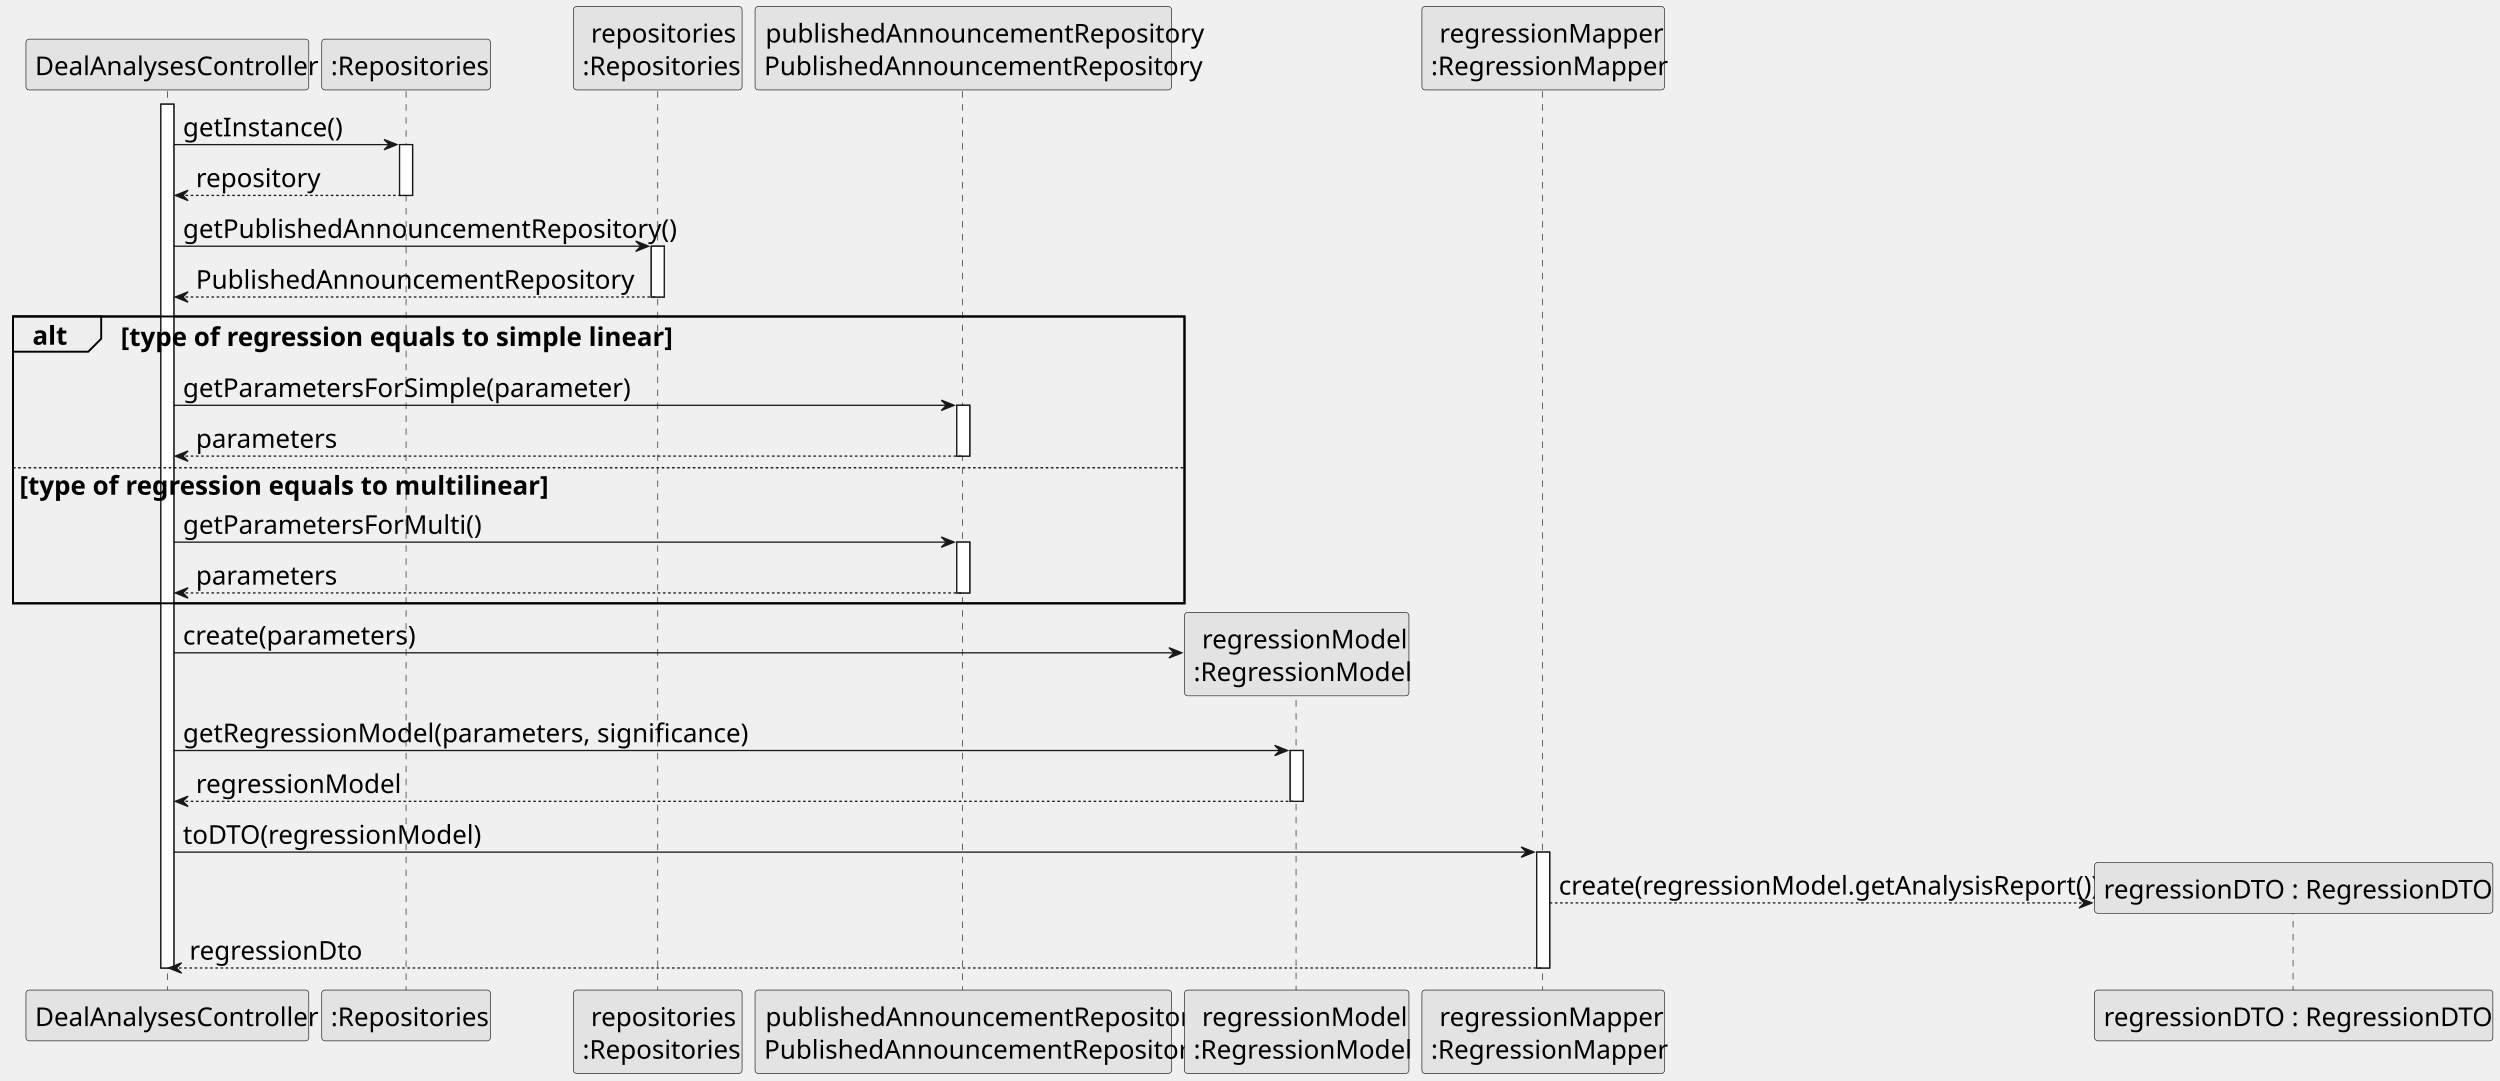
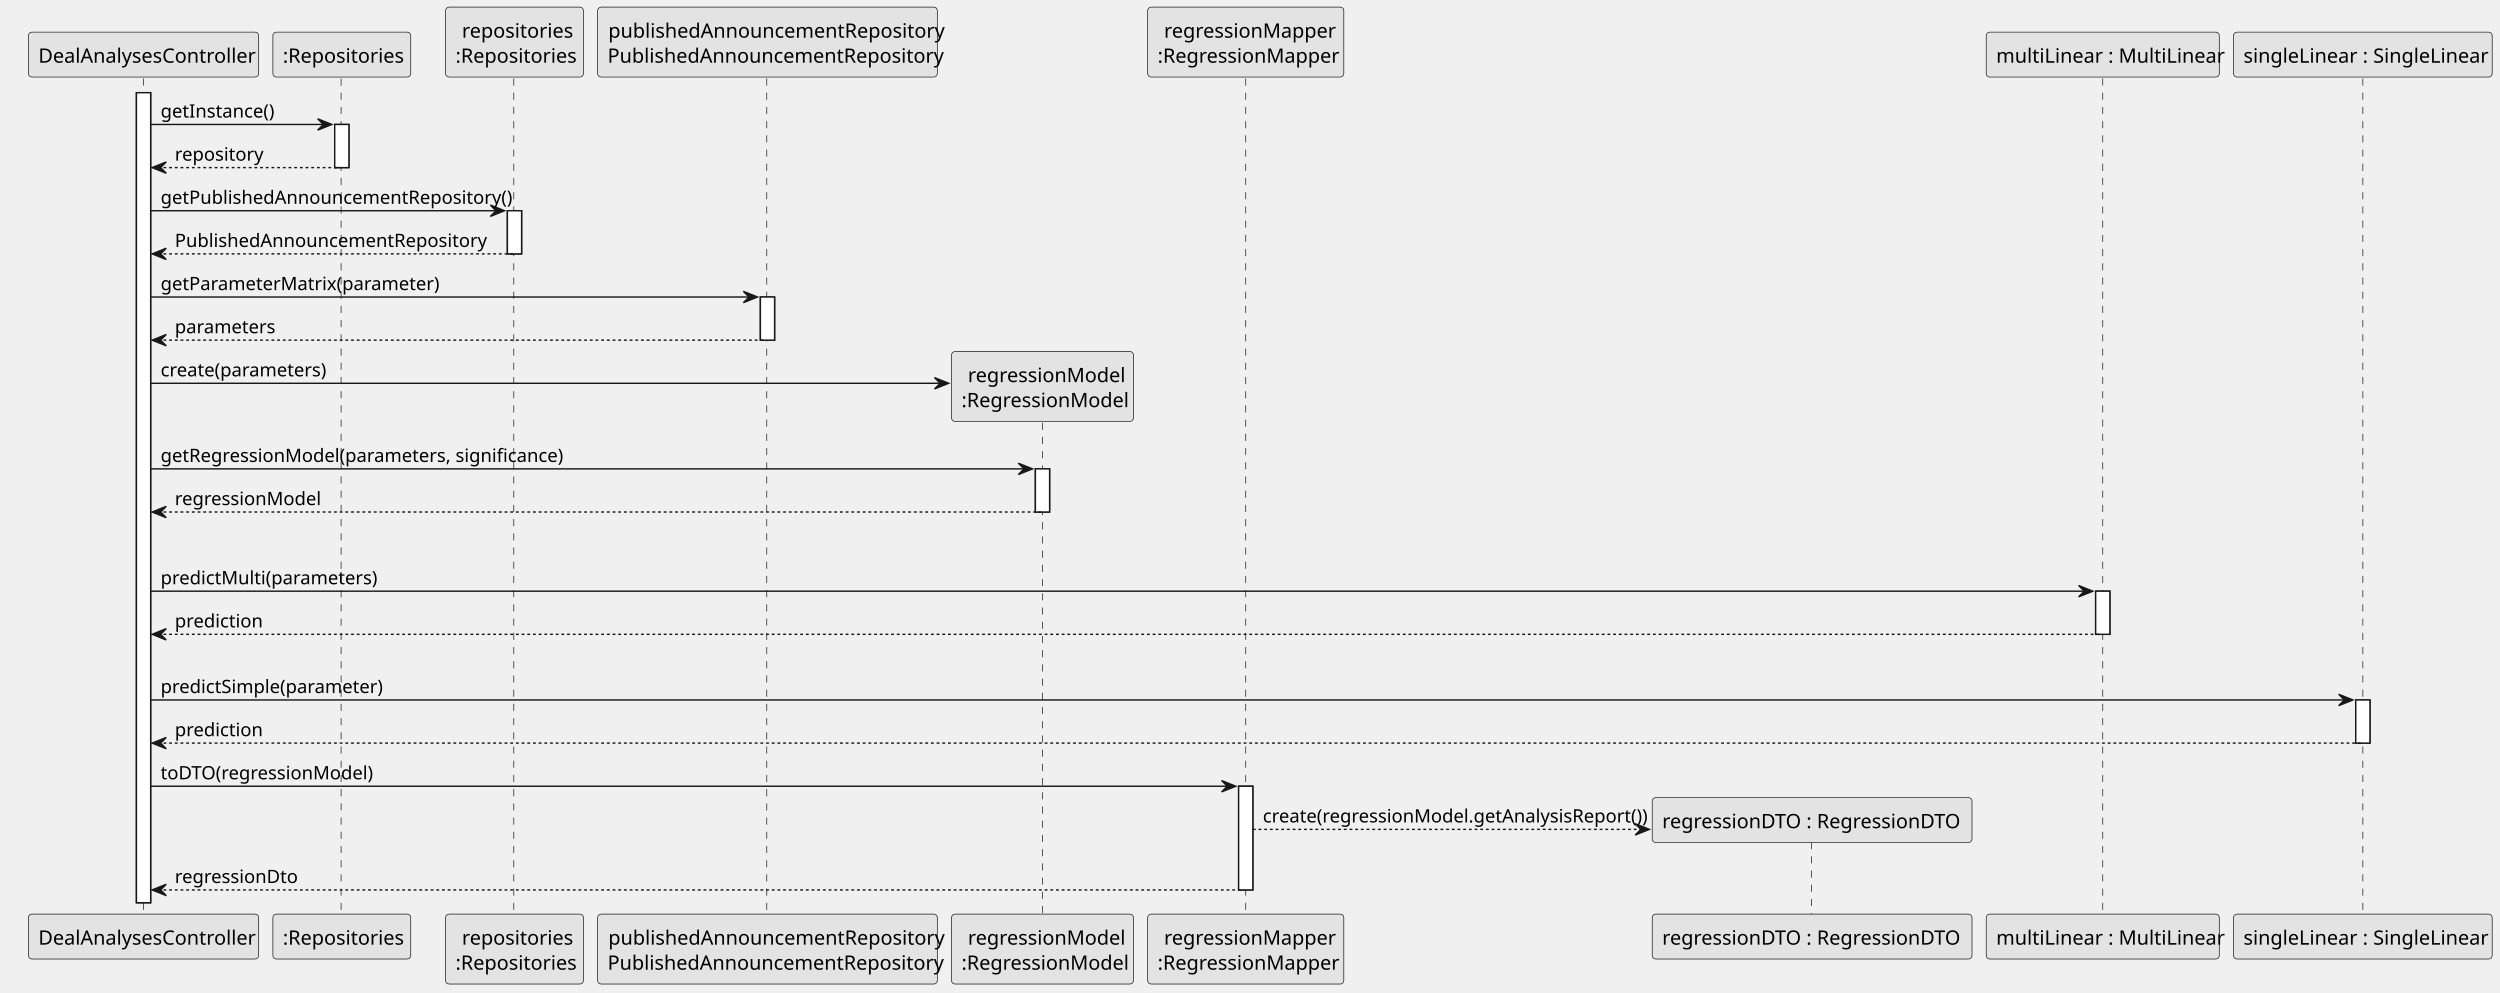
- <svg xmlns="http://www.w3.org/2000/svg" contentStyleType="text/css" height="833px" preserveAspectRatio="none" style="width:1927px;height:833px;background:#FFFFFF;" version="1.1" viewBox="0 0 1927 833" width="1927px" zoomAndPan="magnify">
+ <svg xmlns="http://www.w3.org/2000/svg" contentStyleType="text/css" height="698px" preserveAspectRatio="none" style="width:1759px;height:698px;background:#FFFFFF;" version="1.1" viewBox="0 0 1759 698" width="1759px" zoomAndPan="magnify">
  <defs />
  <g>
-     <rect fill="#FFFFFF" height="665.812" style="stroke:#181818;stroke-width:1.0;" width="10" x="124" y="80.312" />
-     <rect fill="#FFFFFF" height="39.156" style="stroke:#181818;stroke-width:1.0;" width="10" x="308" y="111.469" />
-     <rect fill="#FFFFFF" height="39.156" style="stroke:#181818;stroke-width:1.0;" width="10" x="502" y="189.781" />
-     <rect fill="#FFFFFF" height="39.156" style="stroke:#181818;stroke-width:1.0;" width="10" x="737.5" y="312.406" />
-     <rect fill="#FFFFFF" height="39.156" style="stroke:#181818;stroke-width:1.0;" width="10" x="737.5" y="417.875" />
-     <rect fill="#FFFFFF" height="39.156" style="stroke:#181818;stroke-width:1.0;" width="10" x="994.5" y="578.5" />
-     <rect fill="#FFFFFF" height="89.312" style="stroke:#181818;stroke-width:1.0;" width="10" x="1184.5" y="656.812" />
-     <rect fill="none" height="221.094" style="stroke:#000000;stroke-width:1.5;" width="903" x="10" y="243.938" />
-     <line style="stroke:#181818;stroke-width:0.5;stroke-dasharray:5.0,5.0;" x1="129" x2="129" y1="70.312" y2="764.125" />
-     <line style="stroke:#181818;stroke-width:0.5;stroke-dasharray:5.0,5.0;" x1="313" x2="313" y1="70.312" y2="764.125" />
-     <line style="stroke:#181818;stroke-width:0.5;stroke-dasharray:5.0,5.0;" x1="507" x2="507" y1="70.312" y2="764.125" />
-     <line style="stroke:#181818;stroke-width:0.5;stroke-dasharray:5.0,5.0;" x1="742" x2="742" y1="70.312" y2="764.125" />
-     <line style="stroke:#181818;stroke-width:0.5;stroke-dasharray:5.0,5.0;" x1="999" x2="999" y1="519.688" y2="764.125" />
-     <line style="stroke:#181818;stroke-width:0.5;stroke-dasharray:5.0,5.0;" x1="1189" x2="1189" y1="70.312" y2="764.125" />
-     <line style="stroke:#181818;stroke-width:0.5;stroke-dasharray:5.0,5.0;" x1="1767.5" x2="1767.5" y1="699.891" y2="764.125" />
-     <rect fill="#E3E3E3" height="39.156" rx="2.5" ry="2.5" style="stroke:#181818;stroke-width:0.5;" width="218" x="20" y="30.156" />
-     <text fill="#000000" font-family="sans-serif" font-size="20" lengthAdjust="spacing" textLength="204" x="27" y="57.918">DealAnalysesController</text>
-     <rect fill="#E3E3E3" height="39.156" rx="2.5" ry="2.5" style="stroke:#181818;stroke-width:0.5;" width="218" x="20" y="763.125" />
-     <text fill="#000000" font-family="sans-serif" font-size="20" lengthAdjust="spacing" textLength="204" x="27" y="790.887">DealAnalysesController</text>
-     <rect fill="#E3E3E3" height="39.156" rx="2.5" ry="2.5" style="stroke:#181818;stroke-width:0.5;" width="130" x="248" y="30.156" />
-     <text fill="#000000" font-family="sans-serif" font-size="20" lengthAdjust="spacing" textLength="116" x="255" y="57.918">:Repositories</text>
-     <rect fill="#E3E3E3" height="39.156" rx="2.5" ry="2.5" style="stroke:#181818;stroke-width:0.5;" width="130" x="248" y="763.125" />
-     <text fill="#000000" font-family="sans-serif" font-size="20" lengthAdjust="spacing" textLength="116" x="255" y="790.887">:Repositories</text>
-     <rect fill="#E3E3E3" height="64.312" rx="2.5" ry="2.5" style="stroke:#181818;stroke-width:0.5;" width="130" x="442" y="5" />
-     <text fill="#000000" font-family="sans-serif" font-size="20" lengthAdjust="spacing" textLength="103" x="455.5" y="32.762">repositories</text>
-     <text fill="#000000" font-family="sans-serif" font-size="20" lengthAdjust="spacing" textLength="116" x="449" y="57.918">:Repositories</text>
-     <rect fill="#E3E3E3" height="64.312" rx="2.5" ry="2.5" style="stroke:#181818;stroke-width:0.5;" width="130" x="442" y="763.125" />
-     <text fill="#000000" font-family="sans-serif" font-size="20" lengthAdjust="spacing" textLength="103" x="455.5" y="790.887">repositories</text>
-     <text fill="#000000" font-family="sans-serif" font-size="20" lengthAdjust="spacing" textLength="116" x="449" y="816.043">:Repositories</text>
-     <rect fill="#E3E3E3" height="64.312" rx="2.5" ry="2.5" style="stroke:#181818;stroke-width:0.5;" width="321" x="582" y="5" />
-     <text fill="#000000" font-family="sans-serif" font-size="20" lengthAdjust="spacing" textLength="305" x="590" y="32.762">publishedAnnouncementRepository</text>
-     <text fill="#000000" font-family="sans-serif" font-size="20" lengthAdjust="spacing" textLength="307" x="589" y="57.918">PublishedAnnouncementRepository</text>
-     <rect fill="#E3E3E3" height="64.312" rx="2.5" ry="2.5" style="stroke:#181818;stroke-width:0.5;" width="321" x="582" y="763.125" />
-     <text fill="#000000" font-family="sans-serif" font-size="20" lengthAdjust="spacing" textLength="305" x="590" y="790.887">publishedAnnouncementRepository</text>
-     <text fill="#000000" font-family="sans-serif" font-size="20" lengthAdjust="spacing" textLength="307" x="589" y="816.043">PublishedAnnouncementRepository</text>
-     <rect fill="#E3E3E3" height="64.312" rx="2.5" ry="2.5" style="stroke:#181818;stroke-width:0.5;" width="173" x="913" y="763.125" />
-     <text fill="#000000" font-family="sans-serif" font-size="20" lengthAdjust="spacing" textLength="146" x="926.5" y="790.887">regressionModel</text>
-     <text fill="#000000" font-family="sans-serif" font-size="20" lengthAdjust="spacing" textLength="159" x="920" y="816.043">:RegressionModel</text>
-     <rect fill="#E3E3E3" height="64.312" rx="2.5" ry="2.5" style="stroke:#181818;stroke-width:0.5;" width="187" x="1096" y="5" />
-     <text fill="#000000" font-family="sans-serif" font-size="20" lengthAdjust="spacing" textLength="160" x="1109.5" y="32.762">regressionMapper</text>
-     <text fill="#000000" font-family="sans-serif" font-size="20" lengthAdjust="spacing" textLength="173" x="1103" y="57.918">:RegressionMapper</text>
-     <rect fill="#E3E3E3" height="64.312" rx="2.5" ry="2.5" style="stroke:#181818;stroke-width:0.5;" width="187" x="1096" y="763.125" />
-     <text fill="#000000" font-family="sans-serif" font-size="20" lengthAdjust="spacing" textLength="160" x="1109.5" y="790.887">regressionMapper</text>
-     <text fill="#000000" font-family="sans-serif" font-size="20" lengthAdjust="spacing" textLength="173" x="1103" y="816.043">:RegressionMapper</text>
-     <rect fill="#E3E3E3" height="39.156" rx="2.5" ry="2.5" style="stroke:#181818;stroke-width:0.5;" width="307" x="1614.5" y="763.125" />
-     <text fill="#000000" font-family="sans-serif" font-size="20" lengthAdjust="spacing" textLength="293" x="1621.5" y="790.887">regressionDTO : RegressionDTO</text>
-     <rect fill="#FFFFFF" height="665.812" style="stroke:#181818;stroke-width:1.0;" width="10" x="124" y="80.312" />
-     <rect fill="#FFFFFF" height="39.156" style="stroke:#181818;stroke-width:1.0;" width="10" x="308" y="111.469" />
-     <rect fill="#FFFFFF" height="39.156" style="stroke:#181818;stroke-width:1.0;" width="10" x="502" y="189.781" />
-     <rect fill="#FFFFFF" height="39.156" style="stroke:#181818;stroke-width:1.0;" width="10" x="737.5" y="312.406" />
-     <rect fill="#FFFFFF" height="39.156" style="stroke:#181818;stroke-width:1.0;" width="10" x="737.5" y="417.875" />
-     <rect fill="#FFFFFF" height="39.156" style="stroke:#181818;stroke-width:1.0;" width="10" x="994.5" y="578.5" />
-     <rect fill="#FFFFFF" height="89.312" style="stroke:#181818;stroke-width:1.0;" width="10" x="1184.5" y="656.812" />
-     <polygon fill="#181818" points="296,107.469,306,111.469,296,115.469,300,111.469" style="stroke:#181818;stroke-width:1.0;" />
-     <line style="stroke:#181818;stroke-width:1.0;" x1="134" x2="302" y1="111.469" y2="111.469" />
-     <text fill="#000000" font-family="sans-serif" font-size="20" lengthAdjust="spacing" textLength="116" x="141" y="105.074">getInstance()</text>
-     <polygon fill="#181818" points="145,146.625,135,150.625,145,154.625,141,150.625" style="stroke:#181818;stroke-width:1.0;" />
-     <line style="stroke:#181818;stroke-width:1.0;stroke-dasharray:2.0,2.0;" x1="139" x2="312" y1="150.625" y2="150.625" />
-     <text fill="#000000" font-family="sans-serif" font-size="20" lengthAdjust="spacing" textLength="88" x="151" y="144.231">repository</text>
-     <polygon fill="#181818" points="490,185.781,500,189.781,490,193.781,494,189.781" style="stroke:#181818;stroke-width:1.0;" />
-     <line style="stroke:#181818;stroke-width:1.0;" x1="134" x2="496" y1="189.781" y2="189.781" />
-     <text fill="#000000" font-family="sans-serif" font-size="20" lengthAdjust="spacing" textLength="349" x="141" y="183.387">getPublishedAnnouncementRepository()</text>
-     <polygon fill="#181818" points="145,224.938,135,228.938,145,232.938,141,228.938" style="stroke:#181818;stroke-width:1.0;" />
-     <line style="stroke:#181818;stroke-width:1.0;stroke-dasharray:2.0,2.0;" x1="139" x2="506" y1="228.938" y2="228.938" />
-     <text fill="#000000" font-family="sans-serif" font-size="20" lengthAdjust="spacing" textLength="307" x="151" y="222.543">PublishedAnnouncementRepository</text>
-     <path d="M10,243.938 L78,243.938 L78,261.094 L68,271.094 L10,271.094 L10,243.938 " fill="#EEEEEE" style="stroke:#000000;stroke-width:1.5;" />
-     <rect fill="none" height="221.094" style="stroke:#000000;stroke-width:1.5;" width="903" x="10" y="243.938" />
-     <text fill="#000000" font-family="sans-serif" font-size="20" font-weight="bold" lengthAdjust="spacing" textLength="23" x="25" y="265.699">alt</text>
-     <text fill="#000000" font-family="sans-serif" font-size="20" font-weight="bold" lengthAdjust="spacing" textLength="405" x="93" y="266.699">[type of regression equals to simple linear]</text>
-     <polygon fill="#181818" points="725.5,308.406,735.5,312.406,725.5,316.406,729.5,312.406" style="stroke:#181818;stroke-width:1.0;" />
-     <line style="stroke:#181818;stroke-width:1.0;" x1="134" x2="731.5" y1="312.406" y2="312.406" />
-     <text fill="#000000" font-family="sans-serif" font-size="20" lengthAdjust="spacing" textLength="325" x="141" y="306.012">getParametersForSimple(parameter)</text>
-     <polygon fill="#181818" points="145,347.562,135,351.562,145,355.562,141,351.562" style="stroke:#181818;stroke-width:1.0;" />
-     <line style="stroke:#181818;stroke-width:1.0;stroke-dasharray:2.0,2.0;" x1="139" x2="741.5" y1="351.562" y2="351.562" />
-     <text fill="#000000" font-family="sans-serif" font-size="20" lengthAdjust="spacing" textLength="101" x="151" y="345.168">parameters</text>
-     <line style="stroke:#000000;stroke-width:1.0;stroke-dasharray:2.0,2.0;" x1="10" x2="913" y1="360.562" y2="360.562" />
-     <text fill="#000000" font-family="sans-serif" font-size="20" font-weight="bold" lengthAdjust="spacing" textLength="384" x="15" y="381.324">[type of regression equals to multilinear]</text>
-     <polygon fill="#181818" points="725.5,413.875,735.5,417.875,725.5,421.875,729.5,417.875" style="stroke:#181818;stroke-width:1.0;" />
-     <line style="stroke:#181818;stroke-width:1.0;" x1="134" x2="731.5" y1="417.875" y2="417.875" />
-     <text fill="#000000" font-family="sans-serif" font-size="20" lengthAdjust="spacing" textLength="216" x="141" y="411.481">getParametersForMulti()</text>
-     <polygon fill="#181818" points="145,453.031,135,457.031,145,461.031,141,457.031" style="stroke:#181818;stroke-width:1.0;" />
-     <line style="stroke:#181818;stroke-width:1.0;stroke-dasharray:2.0,2.0;" x1="139" x2="741.5" y1="457.031" y2="457.031" />
-     <text fill="#000000" font-family="sans-serif" font-size="20" lengthAdjust="spacing" textLength="101" x="151" y="450.637">parameters</text>
-     <polygon fill="#181818" points="901,499.188,911,503.188,901,507.188,905,503.188" style="stroke:#181818;stroke-width:1.0;" />
-     <line style="stroke:#181818;stroke-width:1.0;" x1="134" x2="907" y1="503.188" y2="503.188" />
-     <text fill="#000000" font-family="sans-serif" font-size="20" lengthAdjust="spacing" textLength="171" x="141" y="496.793">create(parameters)</text>
-     <rect fill="#E3E3E3" height="64.312" rx="2.5" ry="2.5" style="stroke:#181818;stroke-width:0.5;" width="173" x="913" y="472.031" />
-     <text fill="#000000" font-family="sans-serif" font-size="20" lengthAdjust="spacing" textLength="146" x="926.5" y="499.793">regressionModel</text>
-     <text fill="#000000" font-family="sans-serif" font-size="20" lengthAdjust="spacing" textLength="159" x="920" y="524.949">:RegressionModel</text>
-     <polygon fill="#181818" points="982.5,574.5,992.5,578.5,982.5,582.5,986.5,578.5" style="stroke:#181818;stroke-width:1.0;" />
-     <line style="stroke:#181818;stroke-width:1.0;" x1="134" x2="988.5" y1="578.5" y2="578.5" />
-     <text fill="#000000" font-family="sans-serif" font-size="20" lengthAdjust="spacing" textLength="409" x="141" y="572.106">getRegressionModel(parameters, significance)</text>
-     <polygon fill="#181818" points="145,613.656,135,617.656,145,621.656,141,617.656" style="stroke:#181818;stroke-width:1.0;" />
-     <line style="stroke:#181818;stroke-width:1.0;stroke-dasharray:2.0,2.0;" x1="139" x2="998.5" y1="617.656" y2="617.656" />
-     <text fill="#000000" font-family="sans-serif" font-size="20" lengthAdjust="spacing" textLength="146" x="151" y="611.262">regressionModel</text>
-     <polygon fill="#181818" points="1172.5,652.812,1182.5,656.812,1172.5,660.812,1176.5,656.812" style="stroke:#181818;stroke-width:1.0;" />
-     <line style="stroke:#181818;stroke-width:1.0;" x1="134" x2="1178.5" y1="656.812" y2="656.812" />
-     <text fill="#000000" font-family="sans-serif" font-size="20" lengthAdjust="spacing" textLength="219" x="141" y="650.418">toDTO(regressionModel)</text>
-     <polygon fill="#181818" points="1602.5,691.969,1612.5,695.969,1602.5,699.969,1606.5,695.969" style="stroke:#181818;stroke-width:1.0;" />
-     <line style="stroke:#181818;stroke-width:1.0;stroke-dasharray:2.0,2.0;" x1="1194.5" x2="1608.5" y1="695.969" y2="695.969" />
-     <text fill="#000000" font-family="sans-serif" font-size="20" lengthAdjust="spacing" textLength="396" x="1201.5" y="689.574">create(regressionModel.getAnalysisReport())</text>
-     <rect fill="#E3E3E3" height="39.156" rx="2.5" ry="2.5" style="stroke:#181818;stroke-width:0.5;" width="307" x="1614.5" y="664.812" />
-     <text fill="#000000" font-family="sans-serif" font-size="20" lengthAdjust="spacing" textLength="293" x="1621.5" y="692.574">regressionDTO : RegressionDTO</text>
-     <polygon fill="#181818" points="140,742.125,130,746.125,140,750.125,136,746.125" style="stroke:#181818;stroke-width:1.0;" />
-     <line style="stroke:#181818;stroke-width:1.0;stroke-dasharray:2.0,2.0;" x1="134" x2="1188.5" y1="746.125" y2="746.125" />
-     <text fill="#000000" font-family="sans-serif" font-size="20" lengthAdjust="spacing" textLength="123" x="146" y="739.731">regressionDto</text>
+     <rect fill="#FFFFFF" height="569.938" style="stroke:#181818;stroke-width:1.0;" width="10" x="96" y="65.219" />
+     <rect fill="#FFFFFF" height="30.352" style="stroke:#181818;stroke-width:1.0;" width="10" x="235.5" y="87.57" />
+     <rect fill="#FFFFFF" height="30.352" style="stroke:#181818;stroke-width:1.0;" width="10" x="357" y="148.273" />
+     <rect fill="#FFFFFF" height="30.352" style="stroke:#181818;stroke-width:1.0;" width="10" x="535" y="208.977" />
+     <rect fill="#FFFFFF" height="30.352" style="stroke:#181818;stroke-width:1.0;" width="10" x="728.5" y="329.898" />
+     <rect fill="#FFFFFF" height="72.961" style="stroke:#181818;stroke-width:1.0;" width="10" x="871.5" y="553.195" />
+     <rect fill="#FFFFFF" height="30.352" style="stroke:#181818;stroke-width:1.0;" width="10" x="1474.5" y="415.953" />
+     <rect fill="#FFFFFF" height="30.352" style="stroke:#181818;stroke-width:1.0;" width="10" x="1657.5" y="492.492" />
+     <line style="stroke:#181818;stroke-width:0.5;stroke-dasharray:5.0,5.0;" x1="101" x2="101" y1="55.219" y2="644.156" />
+     <line style="stroke:#181818;stroke-width:0.5;stroke-dasharray:5.0,5.0;" x1="240" x2="240" y1="55.219" y2="644.156" />
+     <line style="stroke:#181818;stroke-width:0.5;stroke-dasharray:5.0,5.0;" x1="361.5" x2="361.5" y1="55.219" y2="644.156" />
+     <line style="stroke:#181818;stroke-width:0.5;stroke-dasharray:5.0,5.0;" x1="539.5" x2="539.5" y1="55.219" y2="644.156" />
+     <line style="stroke:#181818;stroke-width:0.5;stroke-dasharray:5.0,5.0;" x1="733.5" x2="733.5" y1="287.438" y2="644.156" />
+     <line style="stroke:#181818;stroke-width:0.5;stroke-dasharray:5.0,5.0;" x1="876.5" x2="876.5" y1="55.219" y2="644.156" />
+     <line style="stroke:#181818;stroke-width:0.5;stroke-dasharray:5.0,5.0;" x1="1274.5" x2="1274.5" y1="592.5" y2="644.156" />
+     <line style="stroke:#181818;stroke-width:0.5;stroke-dasharray:5.0,5.0;" x1="1479.5" x2="1479.5" y1="55.219" y2="644.156" />
+     <line style="stroke:#181818;stroke-width:0.5;stroke-dasharray:5.0,5.0;" x1="1662.5" x2="1662.5" y1="55.219" y2="644.156" />
+     <rect fill="#E3E3E3" height="31.609" rx="2.5" ry="2.5" style="stroke:#181818;stroke-width:0.5;" width="162" x="20" y="22.609" />
+     <text fill="#000000" font-family="sans-serif" font-size="14" lengthAdjust="spacing" textLength="148" x="27" y="44.143">DealAnalysesController</text>
+     <rect fill="#E3E3E3" height="31.609" rx="2.5" ry="2.5" style="stroke:#181818;stroke-width:0.5;" width="162" x="20" y="643.156" />
+     <text fill="#000000" font-family="sans-serif" font-size="14" lengthAdjust="spacing" textLength="148" x="27" y="664.689">DealAnalysesController</text>
+     <rect fill="#E3E3E3" height="31.609" rx="2.5" ry="2.5" style="stroke:#181818;stroke-width:0.5;" width="97" x="192" y="22.609" />
+     <text fill="#000000" font-family="sans-serif" font-size="14" lengthAdjust="spacing" textLength="83" x="199" y="44.143">:Repositories</text>
+     <rect fill="#E3E3E3" height="31.609" rx="2.5" ry="2.5" style="stroke:#181818;stroke-width:0.5;" width="97" x="192" y="643.156" />
+     <text fill="#000000" font-family="sans-serif" font-size="14" lengthAdjust="spacing" textLength="83" x="199" y="664.689">:Repositories</text>
+     <rect fill="#E3E3E3" height="49.219" rx="2.5" ry="2.5" style="stroke:#181818;stroke-width:0.5;" width="97" x="313.5" y="5" />
+     <text fill="#000000" font-family="sans-serif" font-size="14" lengthAdjust="spacing" textLength="74" x="325" y="26.533">repositories</text>
+     <text fill="#000000" font-family="sans-serif" font-size="14" lengthAdjust="spacing" textLength="83" x="320.5" y="44.143">:Repositories</text>
+     <rect fill="#E3E3E3" height="49.219" rx="2.5" ry="2.5" style="stroke:#181818;stroke-width:0.5;" width="97" x="313.5" y="643.156" />
+     <text fill="#000000" font-family="sans-serif" font-size="14" lengthAdjust="spacing" textLength="74" x="325" y="664.689">repositories</text>
+     <text fill="#000000" font-family="sans-serif" font-size="14" lengthAdjust="spacing" textLength="83" x="320.5" y="682.299">:Repositories</text>
+     <rect fill="#E3E3E3" height="49.219" rx="2.5" ry="2.5" style="stroke:#181818;stroke-width:0.5;" width="239" x="420.5" y="5" />
+     <text fill="#000000" font-family="sans-serif" font-size="14" lengthAdjust="spacing" textLength="224" x="428" y="26.533">publishedAnnouncementRepository</text>
+     <text fill="#000000" font-family="sans-serif" font-size="14" lengthAdjust="spacing" textLength="225" x="427.5" y="44.143">PublishedAnnouncementRepository</text>
+     <rect fill="#E3E3E3" height="49.219" rx="2.5" ry="2.5" style="stroke:#181818;stroke-width:0.5;" width="239" x="420.5" y="643.156" />
+     <text fill="#000000" font-family="sans-serif" font-size="14" lengthAdjust="spacing" textLength="224" x="428" y="664.689">publishedAnnouncementRepository</text>
+     <text fill="#000000" font-family="sans-serif" font-size="14" lengthAdjust="spacing" textLength="225" x="427.5" y="682.299">PublishedAnnouncementRepository</text>
+     <rect fill="#E3E3E3" height="49.219" rx="2.5" ry="2.5" style="stroke:#181818;stroke-width:0.5;" width="128" x="669.5" y="643.156" />
+     <text fill="#000000" font-family="sans-serif" font-size="14" lengthAdjust="spacing" textLength="105" x="681" y="664.689">regressionModel</text>
+     <text fill="#000000" font-family="sans-serif" font-size="14" lengthAdjust="spacing" textLength="114" x="676.5" y="682.299">:RegressionModel</text>
+     <rect fill="#E3E3E3" height="49.219" rx="2.5" ry="2.5" style="stroke:#181818;stroke-width:0.5;" width="138" x="807.5" y="5" />
+     <text fill="#000000" font-family="sans-serif" font-size="14" lengthAdjust="spacing" textLength="115" x="819" y="26.533">regressionMapper</text>
+     <text fill="#000000" font-family="sans-serif" font-size="14" lengthAdjust="spacing" textLength="124" x="814.5" y="44.143">:RegressionMapper</text>
+     <rect fill="#E3E3E3" height="49.219" rx="2.5" ry="2.5" style="stroke:#181818;stroke-width:0.5;" width="138" x="807.5" y="643.156" />
+     <text fill="#000000" font-family="sans-serif" font-size="14" lengthAdjust="spacing" textLength="115" x="819" y="664.689">regressionMapper</text>
+     <text fill="#000000" font-family="sans-serif" font-size="14" lengthAdjust="spacing" textLength="124" x="814.5" y="682.299">:RegressionMapper</text>
+     <rect fill="#E3E3E3" height="31.609" rx="2.5" ry="2.5" style="stroke:#181818;stroke-width:0.5;" width="225" x="1162.5" y="643.156" />
+     <text fill="#000000" font-family="sans-serif" font-size="14" lengthAdjust="spacing" textLength="211" x="1169.5" y="664.689">regressionDTO : RegressionDTO</text>
+     <rect fill="#E3E3E3" height="31.609" rx="2.5" ry="2.5" style="stroke:#181818;stroke-width:0.5;" width="164" x="1397.5" y="22.609" />
+     <text fill="#000000" font-family="sans-serif" font-size="14" lengthAdjust="spacing" textLength="150" x="1404.5" y="44.143">multiLinear : MultiLinear</text>
+     <rect fill="#E3E3E3" height="31.609" rx="2.5" ry="2.5" style="stroke:#181818;stroke-width:0.5;" width="164" x="1397.5" y="643.156" />
+     <text fill="#000000" font-family="sans-serif" font-size="14" lengthAdjust="spacing" textLength="150" x="1404.5" y="664.689">multiLinear : MultiLinear</text>
+     <rect fill="#E3E3E3" height="31.609" rx="2.5" ry="2.5" style="stroke:#181818;stroke-width:0.5;" width="182" x="1571.5" y="22.609" />
+     <text fill="#000000" font-family="sans-serif" font-size="14" lengthAdjust="spacing" textLength="168" x="1578.5" y="44.143">singleLinear : SingleLinear</text>
+     <rect fill="#E3E3E3" height="31.609" rx="2.5" ry="2.5" style="stroke:#181818;stroke-width:0.5;" width="182" x="1571.5" y="643.156" />
+     <text fill="#000000" font-family="sans-serif" font-size="14" lengthAdjust="spacing" textLength="168" x="1578.5" y="664.689">singleLinear : SingleLinear</text>
+     <rect fill="#FFFFFF" height="569.938" style="stroke:#181818;stroke-width:1.0;" width="10" x="96" y="65.219" />
+     <rect fill="#FFFFFF" height="30.352" style="stroke:#181818;stroke-width:1.0;" width="10" x="235.5" y="87.57" />
+     <rect fill="#FFFFFF" height="30.352" style="stroke:#181818;stroke-width:1.0;" width="10" x="357" y="148.273" />
+     <rect fill="#FFFFFF" height="30.352" style="stroke:#181818;stroke-width:1.0;" width="10" x="535" y="208.977" />
+     <rect fill="#FFFFFF" height="30.352" style="stroke:#181818;stroke-width:1.0;" width="10" x="728.5" y="329.898" />
+     <rect fill="#FFFFFF" height="72.961" style="stroke:#181818;stroke-width:1.0;" width="10" x="871.5" y="553.195" />
+     <rect fill="#FFFFFF" height="30.352" style="stroke:#181818;stroke-width:1.0;" width="10" x="1474.5" y="415.953" />
+     <rect fill="#FFFFFF" height="30.352" style="stroke:#181818;stroke-width:1.0;" width="10" x="1657.5" y="492.492" />
+     <polygon fill="#181818" points="223.5,83.57,233.5,87.57,223.5,91.57,227.5,87.57" style="stroke:#181818;stroke-width:1.0;" />
+     <line style="stroke:#181818;stroke-width:1.0;" x1="106" x2="229.5" y1="87.57" y2="87.57" />
+     <text fill="#000000" font-family="sans-serif" font-size="13" lengthAdjust="spacing" textLength="75" x="113" y="82.714">getInstance()</text>
+     <polygon fill="#181818" points="117,113.922,107,117.922,117,121.922,113,117.922" style="stroke:#181818;stroke-width:1.0;" />
+     <line style="stroke:#181818;stroke-width:1.0;stroke-dasharray:2.0,2.0;" x1="111" x2="239.5" y1="117.922" y2="117.922" />
+     <text fill="#000000" font-family="sans-serif" font-size="13" lengthAdjust="spacing" textLength="57" x="123" y="113.065">repository</text>
+     <polygon fill="#181818" points="345,144.273,355,148.273,345,152.273,349,148.273" style="stroke:#181818;stroke-width:1.0;" />
+     <line style="stroke:#181818;stroke-width:1.0;" x1="106" x2="351" y1="148.273" y2="148.273" />
+     <text fill="#000000" font-family="sans-serif" font-size="13" lengthAdjust="spacing" textLength="232" x="113" y="143.417">getPublishedAnnouncementRepository()</text>
+     <polygon fill="#181818" points="117,174.625,107,178.625,117,182.625,113,178.625" style="stroke:#181818;stroke-width:1.0;" />
+     <line style="stroke:#181818;stroke-width:1.0;stroke-dasharray:2.0,2.0;" x1="111" x2="361" y1="178.625" y2="178.625" />
+     <text fill="#000000" font-family="sans-serif" font-size="13" lengthAdjust="spacing" textLength="206" x="123" y="173.769">PublishedAnnouncementRepository</text>
+     <polygon fill="#181818" points="523,204.977,533,208.977,523,212.977,527,208.977" style="stroke:#181818;stroke-width:1.0;" />
+     <line style="stroke:#181818;stroke-width:1.0;" x1="106" x2="529" y1="208.977" y2="208.977" />
+     <text fill="#000000" font-family="sans-serif" font-size="13" lengthAdjust="spacing" textLength="180" x="113" y="204.12">getParameterMatrix(parameter)</text>
+     <polygon fill="#181818" points="117,235.328,107,239.328,117,243.328,113,239.328" style="stroke:#181818;stroke-width:1.0;" />
+     <line style="stroke:#181818;stroke-width:1.0;stroke-dasharray:2.0,2.0;" x1="111" x2="539" y1="239.328" y2="239.328" />
+     <text fill="#000000" font-family="sans-serif" font-size="13" lengthAdjust="spacing" textLength="65" x="123" y="234.472">parameters</text>
+     <polygon fill="#181818" points="657.5,265.68,667.5,269.68,657.5,273.68,661.5,269.68" style="stroke:#181818;stroke-width:1.0;" />
+     <line style="stroke:#181818;stroke-width:1.0;" x1="106" x2="663.5" y1="269.68" y2="269.68" />
+     <text fill="#000000" font-family="sans-serif" font-size="13" lengthAdjust="spacing" textLength="109" x="113" y="264.823">create(parameters)</text>
+     <rect fill="#E3E3E3" height="49.219" rx="2.5" ry="2.5" style="stroke:#181818;stroke-width:0.5;" width="128" x="669.5" y="247.328" />
+     <text fill="#000000" font-family="sans-serif" font-size="14" lengthAdjust="spacing" textLength="105" x="681" y="268.861">regressionModel</text>
+     <text fill="#000000" font-family="sans-serif" font-size="14" lengthAdjust="spacing" textLength="114" x="676.5" y="286.471">:RegressionModel</text>
+     <polygon fill="#181818" points="716.5,325.898,726.5,329.898,716.5,333.898,720.5,329.898" style="stroke:#181818;stroke-width:1.0;" />
+     <line style="stroke:#181818;stroke-width:1.0;" x1="106" x2="722.5" y1="329.898" y2="329.898" />
+     <text fill="#000000" font-family="sans-serif" font-size="13" lengthAdjust="spacing" textLength="267" x="113" y="325.042">getRegressionModel(parameters, significance)</text>
+     <polygon fill="#181818" points="117,356.25,107,360.25,117,364.25,113,360.25" style="stroke:#181818;stroke-width:1.0;" />
+     <line style="stroke:#181818;stroke-width:1.0;stroke-dasharray:2.0,2.0;" x1="111" x2="732.5" y1="360.25" y2="360.25" />
+     <text fill="#000000" font-family="sans-serif" font-size="13" lengthAdjust="spacing" textLength="95" x="123" y="355.394">regressionModel</text>
+     <polygon fill="#181818" points="1462.5,411.953,1472.5,415.953,1462.5,419.953,1466.5,415.953" style="stroke:#181818;stroke-width:1.0;" />
+     <line style="stroke:#181818;stroke-width:1.0;" x1="106" x2="1468.5" y1="415.953" y2="415.953" />
+     <text fill="#000000" font-family="sans-serif" font-size="13" lengthAdjust="spacing" textLength="140" x="113" y="411.097">predictMulti(parameters)</text>
+     <polygon fill="#181818" points="117,442.305,107,446.305,117,450.305,113,446.305" style="stroke:#181818;stroke-width:1.0;" />
+     <line style="stroke:#181818;stroke-width:1.0;stroke-dasharray:2.0,2.0;" x1="111" x2="1478.5" y1="446.305" y2="446.305" />
+     <text fill="#000000" font-family="sans-serif" font-size="13" lengthAdjust="spacing" textLength="56" x="123" y="441.448">prediction</text>
+     <polygon fill="#181818" points="1645.5,488.492,1655.5,492.492,1645.5,496.492,1649.5,492.492" style="stroke:#181818;stroke-width:1.0;" />
+     <line style="stroke:#181818;stroke-width:1.0;" x1="106" x2="1651.5" y1="492.492" y2="492.492" />
+     <text fill="#000000" font-family="sans-serif" font-size="13" lengthAdjust="spacing" textLength="145" x="113" y="487.636">predictSimple(parameter)</text>
+     <polygon fill="#181818" points="117,518.844,107,522.844,117,526.844,113,522.844" style="stroke:#181818;stroke-width:1.0;" />
+     <line style="stroke:#181818;stroke-width:1.0;stroke-dasharray:2.0,2.0;" x1="111" x2="1661.5" y1="522.844" y2="522.844" />
+     <text fill="#000000" font-family="sans-serif" font-size="13" lengthAdjust="spacing" textLength="56" x="123" y="517.987">prediction</text>
+     <polygon fill="#181818" points="859.5,549.195,869.5,553.195,859.5,557.195,863.5,553.195" style="stroke:#181818;stroke-width:1.0;" />
+     <line style="stroke:#181818;stroke-width:1.0;" x1="106" x2="865.5" y1="553.195" y2="553.195" />
+     <text fill="#000000" font-family="sans-serif" font-size="13" lengthAdjust="spacing" textLength="140" x="113" y="548.339">toDTO(regressionModel)</text>
+     <polygon fill="#181818" points="1150.5,579.547,1160.5,583.547,1150.5,587.547,1154.5,583.547" style="stroke:#181818;stroke-width:1.0;" />
+     <line style="stroke:#181818;stroke-width:1.0;stroke-dasharray:2.0,2.0;" x1="881.5" x2="1156.5" y1="583.547" y2="583.547" />
+     <text fill="#000000" font-family="sans-serif" font-size="13" lengthAdjust="spacing" textLength="257" x="888.5" y="578.69">create(regressionModel.getAnalysisReport())</text>
+     <rect fill="#E3E3E3" height="31.609" rx="2.5" ry="2.5" style="stroke:#181818;stroke-width:0.5;" width="225" x="1162.5" y="561.195" />
+     <text fill="#000000" font-family="sans-serif" font-size="14" lengthAdjust="spacing" textLength="211" x="1169.5" y="582.729">regressionDTO : RegressionDTO</text>
+     <polygon fill="#181818" points="117,622.156,107,626.156,117,630.156,113,626.156" style="stroke:#181818;stroke-width:1.0;" />
+     <line style="stroke:#181818;stroke-width:1.0;stroke-dasharray:2.0,2.0;" x1="111" x2="875.5" y1="626.156" y2="626.156" />
+     <text fill="#000000" font-family="sans-serif" font-size="13" lengthAdjust="spacing" textLength="80" x="123" y="621.3">regressionDto</text>
  </g>
</svg>
